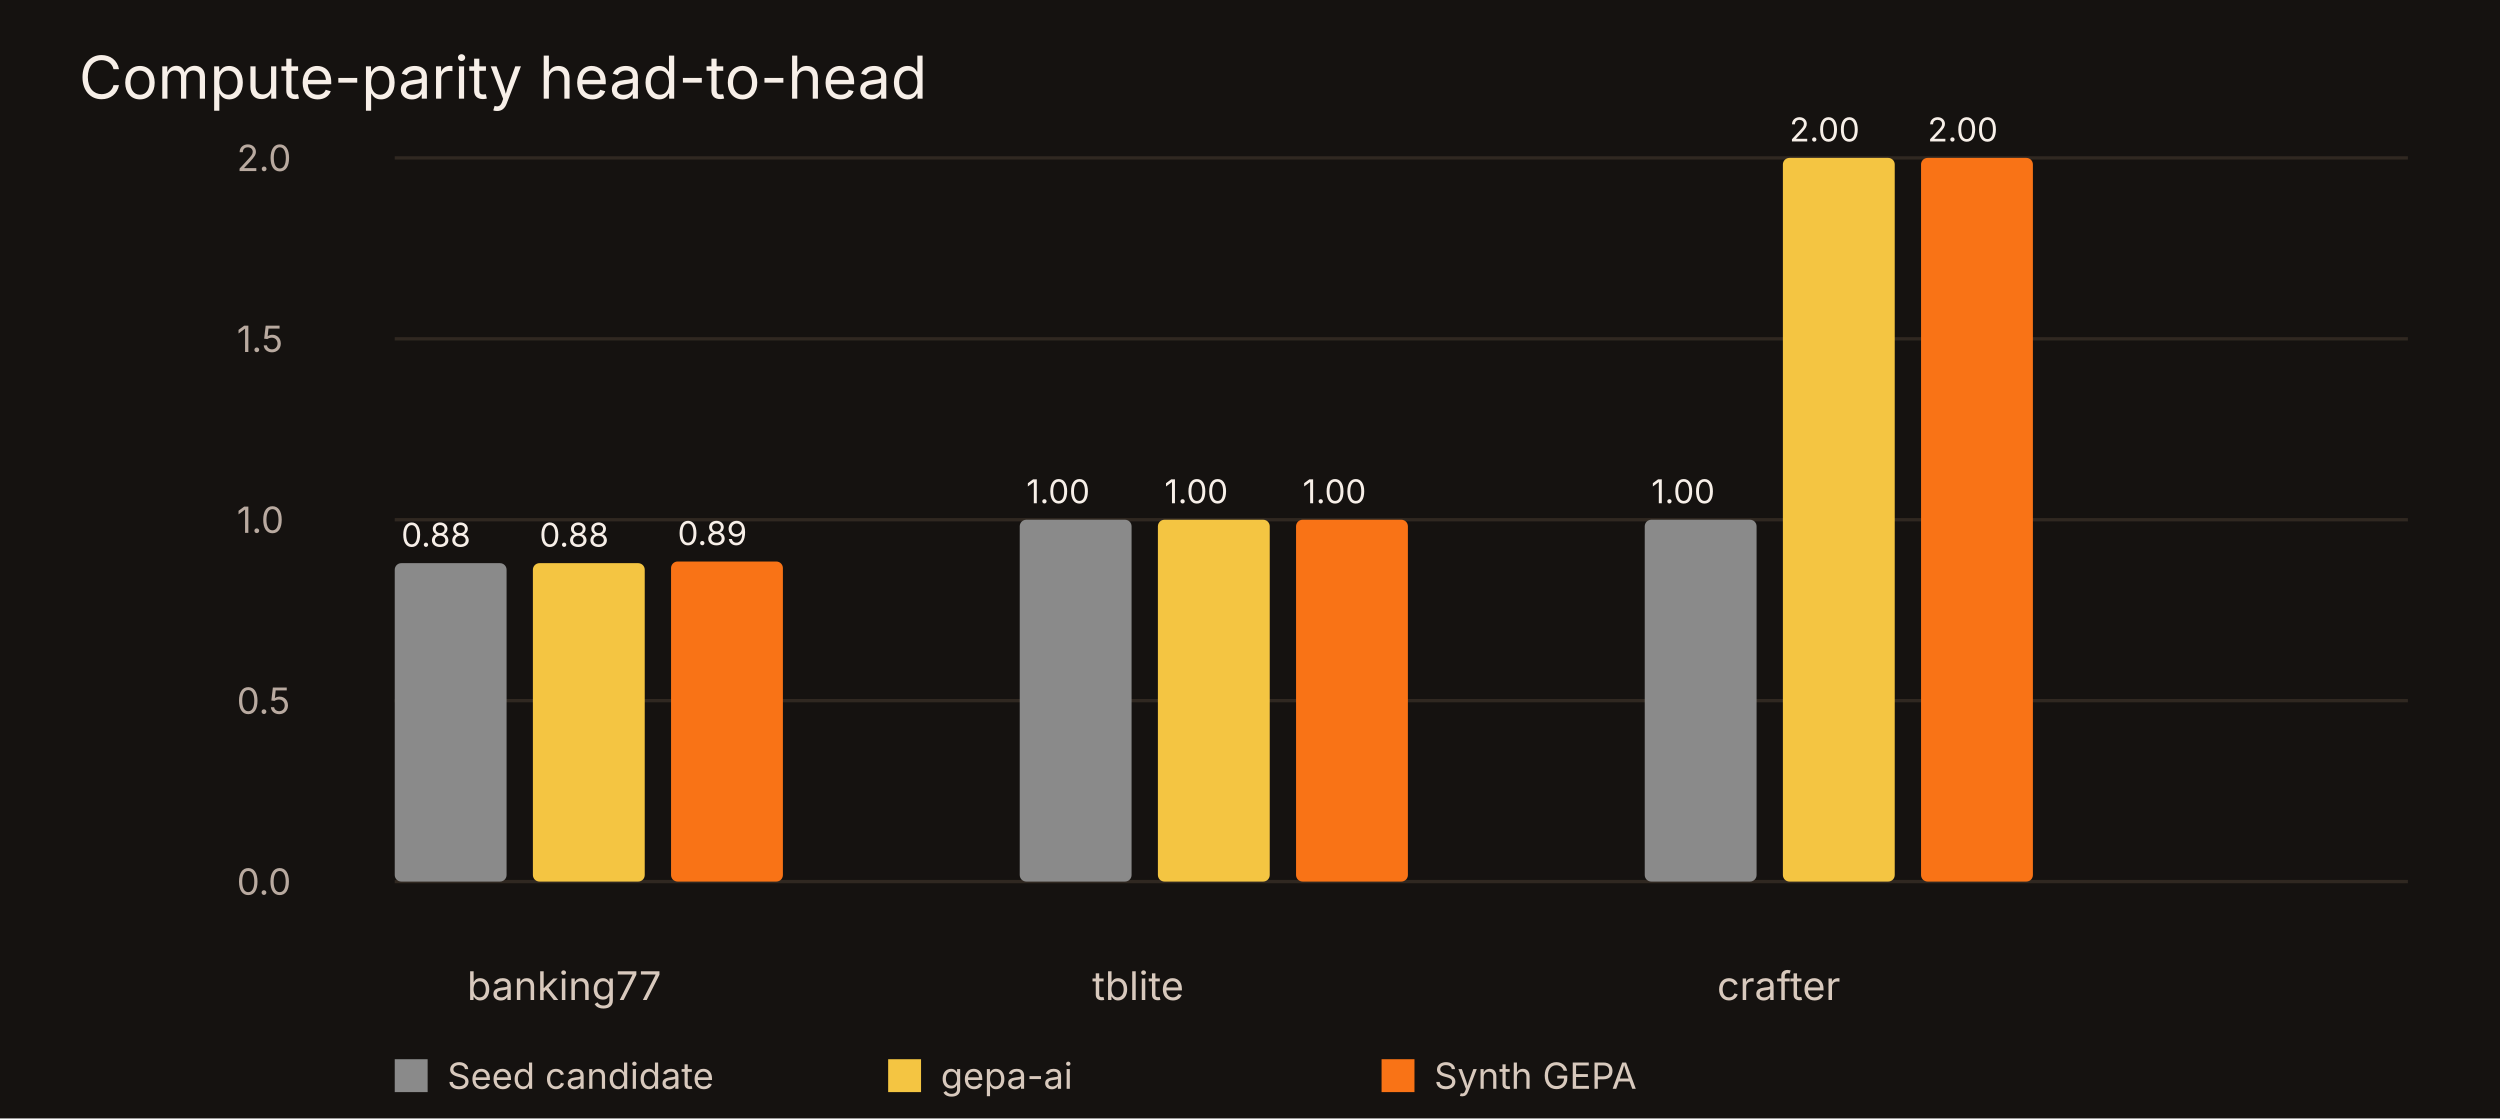
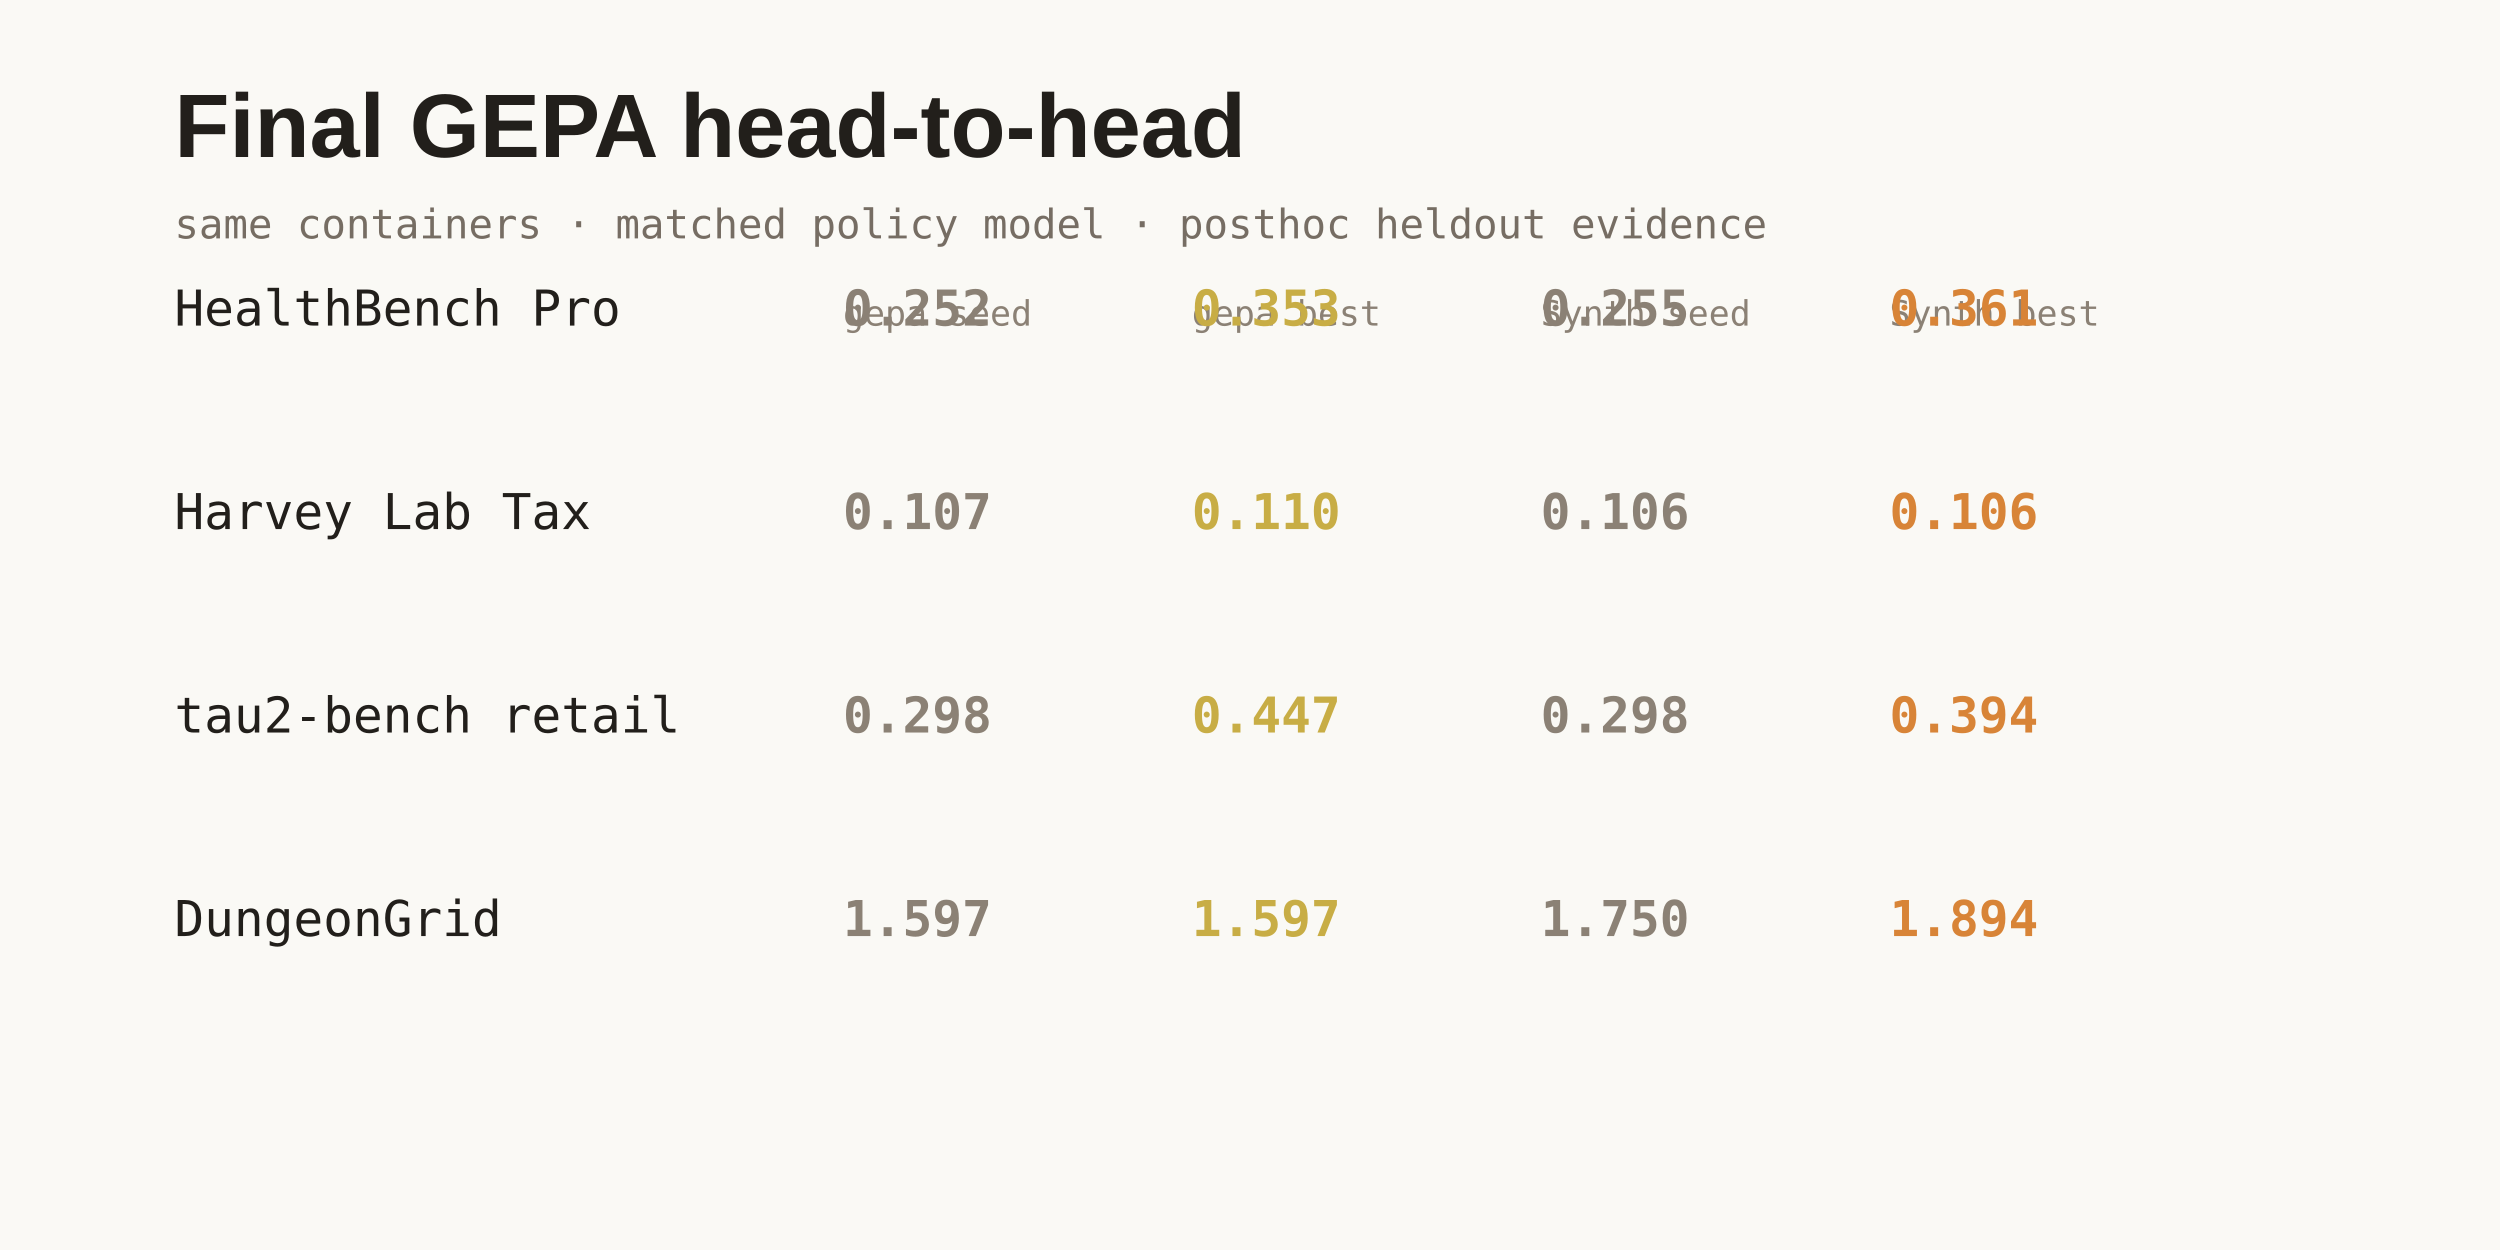
- <svg xmlns="http://www.w3.org/2000/svg" width="760" height="340" viewBox="0 0 760 340">
-   <rect width="100%" height="100%" fill="#151210" />
-   <text x="24" y="30" fill="#f7efe8" font-family="Inter, sans-serif" font-size="18">Compute-parity head-to-head</text>
-   <line x1="120" x2="732" y1="268.0" y2="268.0" stroke="#302821" stroke-width="1" />
-   <text x="72" y="272.0" fill="#b9aaa0" font-family="Inter, sans-serif" font-size="11">0.0</text>
-   <line x1="120" x2="732" y1="213.0" y2="213.0" stroke="#302821" stroke-width="1" />
-   <text x="72" y="217.0" fill="#b9aaa0" font-family="Inter, sans-serif" font-size="11">0.5</text>
-   <line x1="120" x2="732" y1="158.0" y2="158.0" stroke="#302821" stroke-width="1" />
-   <text x="72" y="162.0" fill="#b9aaa0" font-family="Inter, sans-serif" font-size="11">1.0</text>
-   <line x1="120" x2="732" y1="103.0" y2="103.0" stroke="#302821" stroke-width="1" />
-   <text x="72" y="107.0" fill="#b9aaa0" font-family="Inter, sans-serif" font-size="11">1.5</text>
-   <line x1="120" x2="732" y1="48.0" y2="48.0" stroke="#302821" stroke-width="1" />
-   <text x="72" y="52.0" fill="#b9aaa0" font-family="Inter, sans-serif" font-size="11">2.0</text>
-   <text x="142" y="304" fill="#d8c9bd" font-family="Inter, sans-serif" font-size="12">banking77</text>
-   <rect x="120" y="171.2" width="34" height="96.8" fill="#8a8a8a" rx="2" />
-   <text x="122" y="166.2" fill="#f7efe8" font-family="Inter, sans-serif" font-size="10">0.88</text>
-   <rect x="162" y="171.2" width="34" height="96.8" fill="#f4c542" rx="2" />
-   <text x="164" y="166.2" fill="#f7efe8" font-family="Inter, sans-serif" font-size="10">0.88</text>
-   <rect x="204" y="170.7" width="34" height="97.3" fill="#f97316" rx="2" />
-   <text x="206" y="165.7" fill="#f7efe8" font-family="Inter, sans-serif" font-size="10">0.89</text>
-   <text x="332" y="304" fill="#d8c9bd" font-family="Inter, sans-serif" font-size="12">tblite</text>
-   <rect x="310" y="158.0" width="34" height="110.0" fill="#8a8a8a" rx="2" />
-   <text x="312" y="153.0" fill="#f7efe8" font-family="Inter, sans-serif" font-size="10">1.00</text>
-   <rect x="352" y="158.0" width="34" height="110.0" fill="#f4c542" rx="2" />
-   <text x="354" y="153.0" fill="#f7efe8" font-family="Inter, sans-serif" font-size="10">1.00</text>
-   <rect x="394" y="158.0" width="34" height="110.0" fill="#f97316" rx="2" />
-   <text x="396" y="153.0" fill="#f7efe8" font-family="Inter, sans-serif" font-size="10">1.00</text>
-   <text x="522" y="304" fill="#d8c9bd" font-family="Inter, sans-serif" font-size="12">crafter</text>
-   <rect x="500" y="158.0" width="34" height="110.0" fill="#8a8a8a" rx="2" />
-   <text x="502" y="153.0" fill="#f7efe8" font-family="Inter, sans-serif" font-size="10">1.00</text>
-   <rect x="542" y="48.0" width="34" height="220.0" fill="#f4c542" rx="2" />
-   <text x="544" y="43.0" fill="#f7efe8" font-family="Inter, sans-serif" font-size="10">2.00</text>
-   <rect x="584" y="48.0" width="34" height="220.0" fill="#f97316" rx="2" />
-   <text x="586" y="43.0" fill="#f7efe8" font-family="Inter, sans-serif" font-size="10">2.00</text>
-   <rect x="120" y="322" width="10" height="10" fill="#8a8a8a" />
-   <text x="136" y="331" fill="#d8c9bd" font-family="Inter, sans-serif" font-size="11">Seed candidate</text>
-   <rect x="270" y="322" width="10" height="10" fill="#f4c542" />
-   <text x="286" y="331" fill="#d8c9bd" font-family="Inter, sans-serif" font-size="11">gepa-ai</text>
-   <rect x="420" y="322" width="10" height="10" fill="#f97316" />
-   <text x="436" y="331" fill="#d8c9bd" font-family="Inter, sans-serif" font-size="11">Synth GEPA</text>
+ <svg xmlns="http://www.w3.org/2000/svg" viewBox="0 0 860 430">
+   <rect width="860" height="430" fill="#faf9f5" />
+   <text x="60" y="54" font-family="Arial, sans-serif" font-size="31" font-weight="700" fill="#221f1b">Final GEPA head-to-head</text>
+   <text x="60" y="82" font-family="monospace" font-size="14" fill="#766d63">same containers · matched policy model · posthoc heldout evidence</text>
+   <text x="290" y="112" font-family="monospace" font-size="12" fill="#8b8175">gepa seed</text>
+   <text x="410" y="112" font-family="monospace" font-size="12" fill="#8b8175">gepa best</text>
+   <text x="530" y="112" font-family="monospace" font-size="12" fill="#8b8175">Synth seed</text>
+   <text x="650" y="112" font-family="monospace" font-size="12" fill="#8b8175">Synth best</text>
+   <text x="60" y="112" font-family="monospace" font-size="17" fill="#221f1b">HealthBench Pro</text>
+   <text x="290" y="112" font-family="monospace" font-size="17" fill="#8b8175" font-weight="700">0.252</text>
+   <text x="410" y="112" font-family="monospace" font-size="17" fill="#c8ad45" font-weight="700">0.353</text>
+   <text x="530" y="112" font-family="monospace" font-size="17" fill="#8b8175" font-weight="700">0.255</text>
+   <text x="650" y="112" font-family="monospace" font-size="17" fill="#d88437" font-weight="700">0.361</text>
+   <text x="60" y="182" font-family="monospace" font-size="17" fill="#221f1b">Harvey Lab Tax</text>
+   <text x="290" y="182" font-family="monospace" font-size="17" fill="#8b8175" font-weight="700">0.107</text>
+   <text x="410" y="182" font-family="monospace" font-size="17" fill="#c8ad45" font-weight="700">0.110</text>
+   <text x="530" y="182" font-family="monospace" font-size="17" fill="#8b8175" font-weight="700">0.106</text>
+   <text x="650" y="182" font-family="monospace" font-size="17" fill="#d88437" font-weight="700">0.106</text>
+   <text x="60" y="252" font-family="monospace" font-size="17" fill="#221f1b">tau2-bench retail</text>
+   <text x="290" y="252" font-family="monospace" font-size="17" fill="#8b8175" font-weight="700">0.298</text>
+   <text x="410" y="252" font-family="monospace" font-size="17" fill="#c8ad45" font-weight="700">0.447</text>
+   <text x="530" y="252" font-family="monospace" font-size="17" fill="#8b8175" font-weight="700">0.298</text>
+   <text x="650" y="252" font-family="monospace" font-size="17" fill="#d88437" font-weight="700">0.394</text>
+   <text x="60" y="322" font-family="monospace" font-size="17" fill="#221f1b">DungeonGrid</text>
+   <text x="290" y="322" font-family="monospace" font-size="17" fill="#8b8175" font-weight="700">1.597</text>
+   <text x="410" y="322" font-family="monospace" font-size="17" fill="#c8ad45" font-weight="700">1.597</text>
+   <text x="530" y="322" font-family="monospace" font-size="17" fill="#8b8175" font-weight="700">1.750</text>
+   <text x="650" y="322" font-family="monospace" font-size="17" fill="#d88437" font-weight="700">1.894</text>
</svg>
